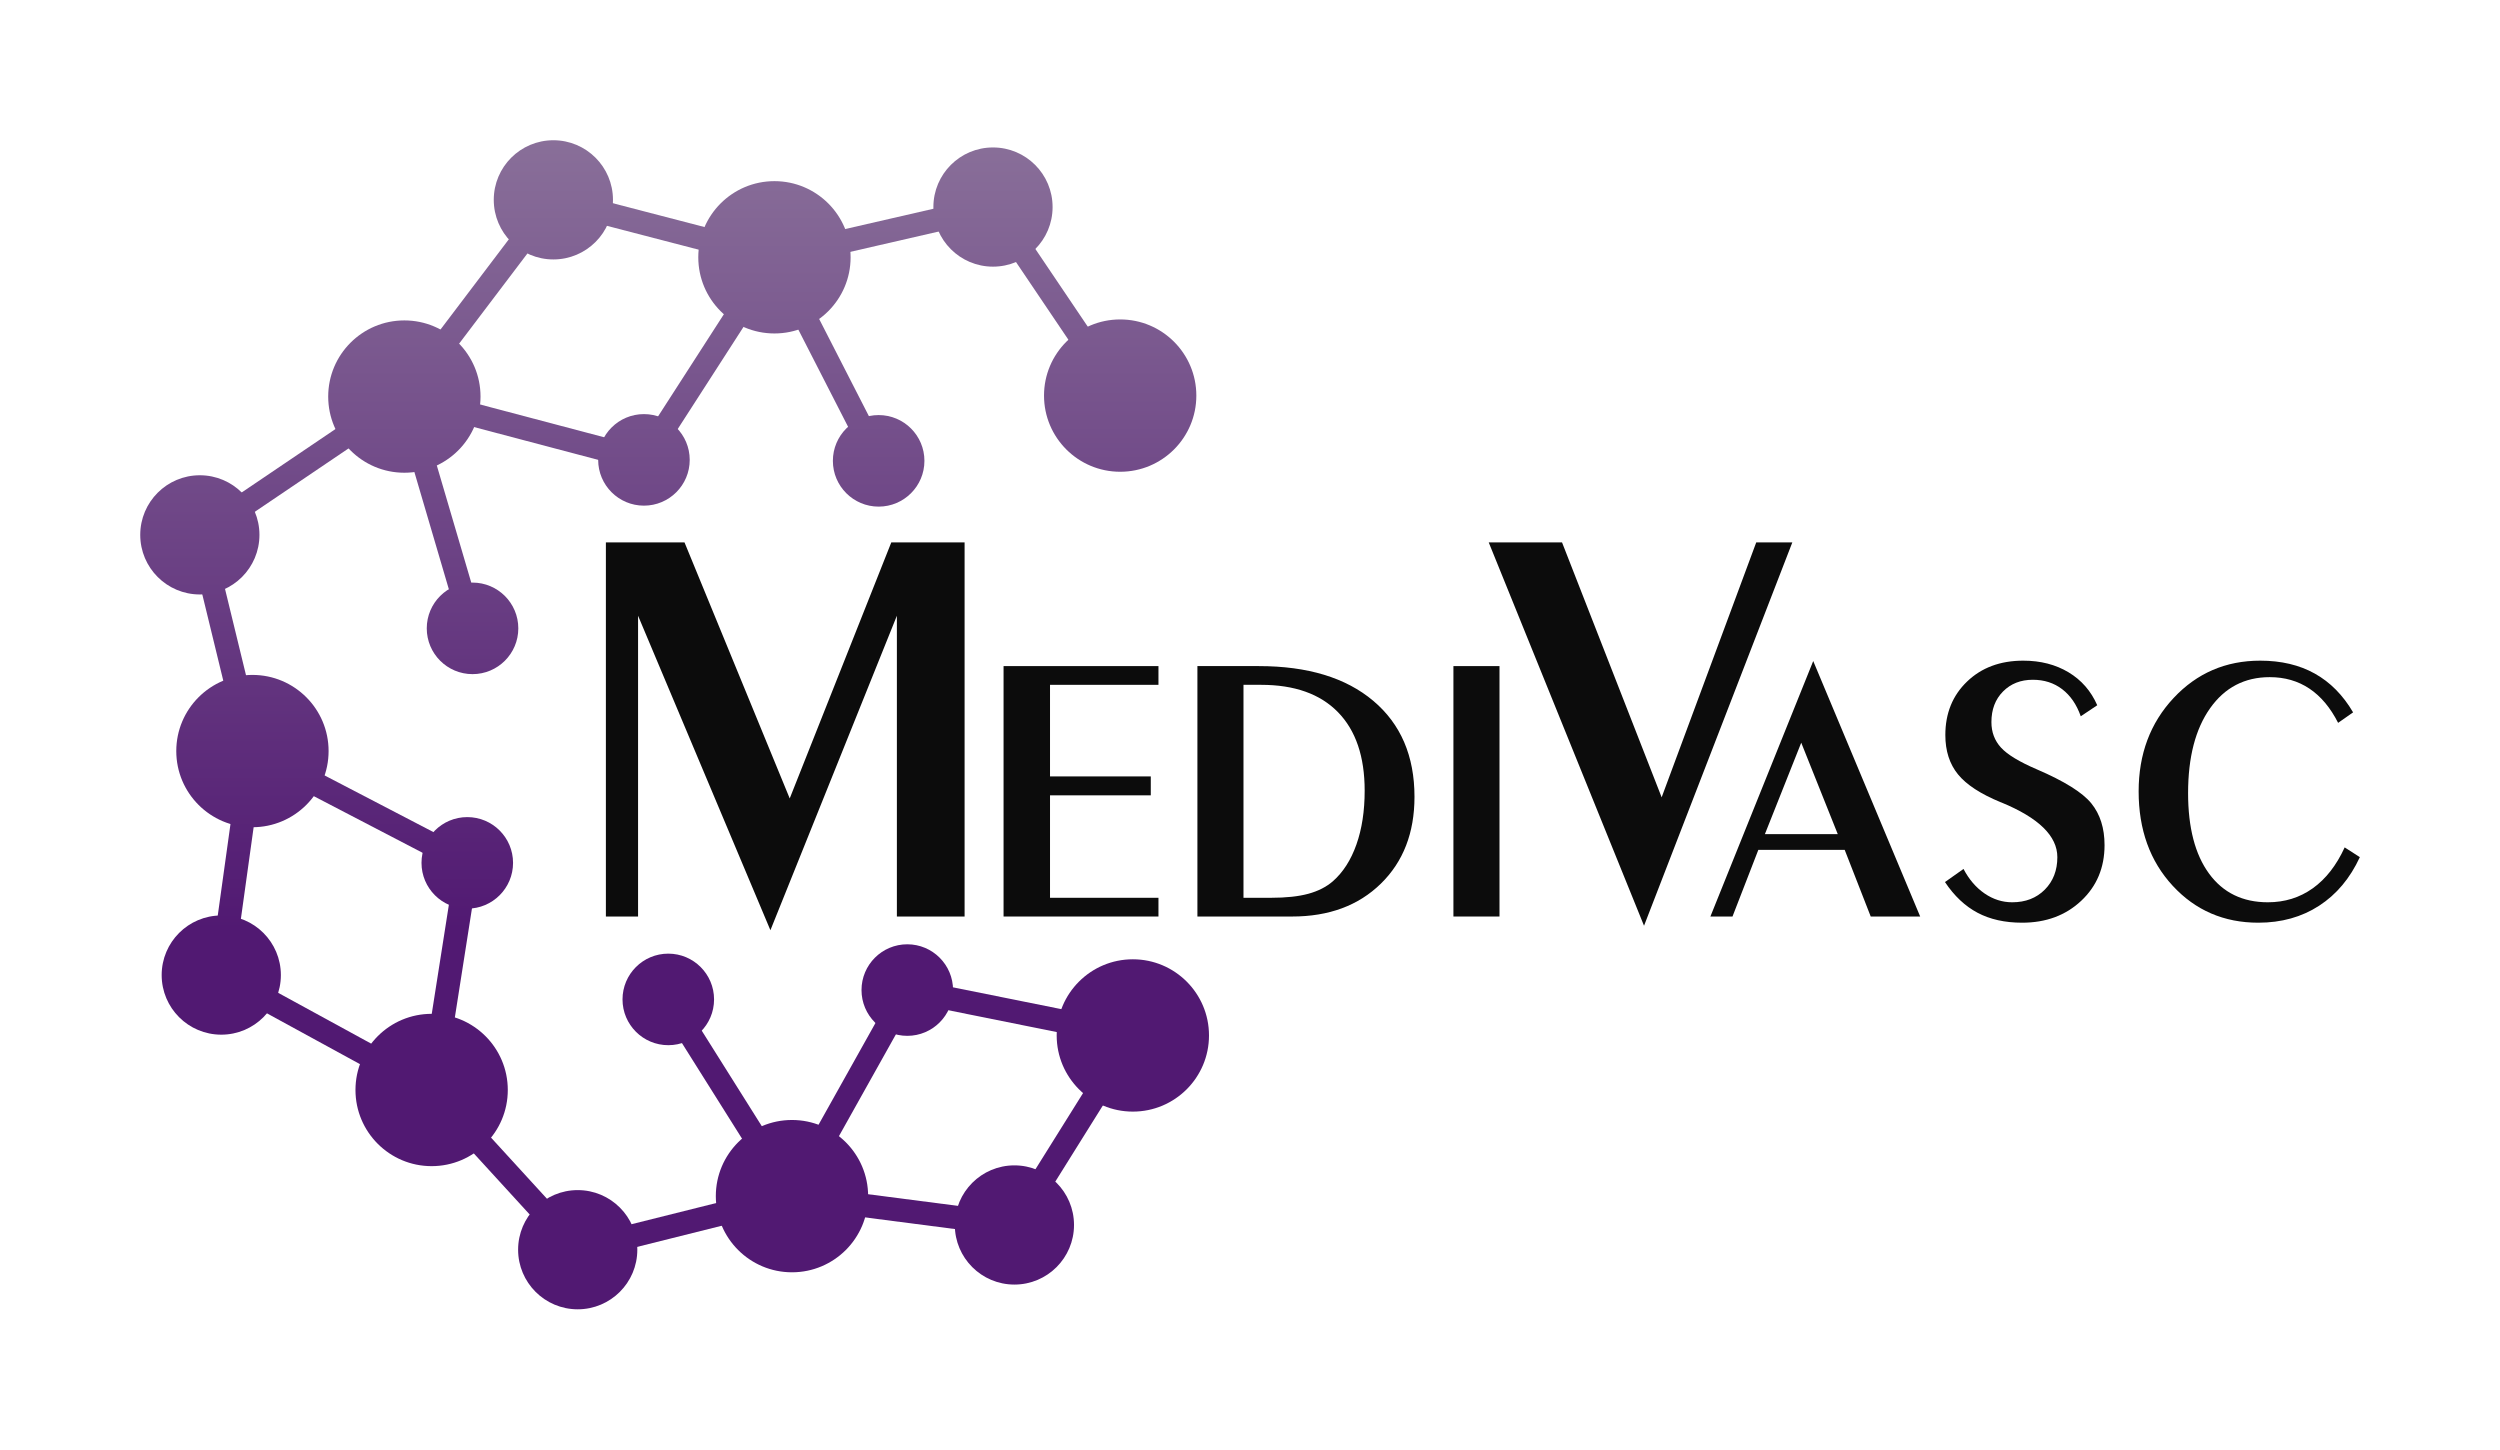
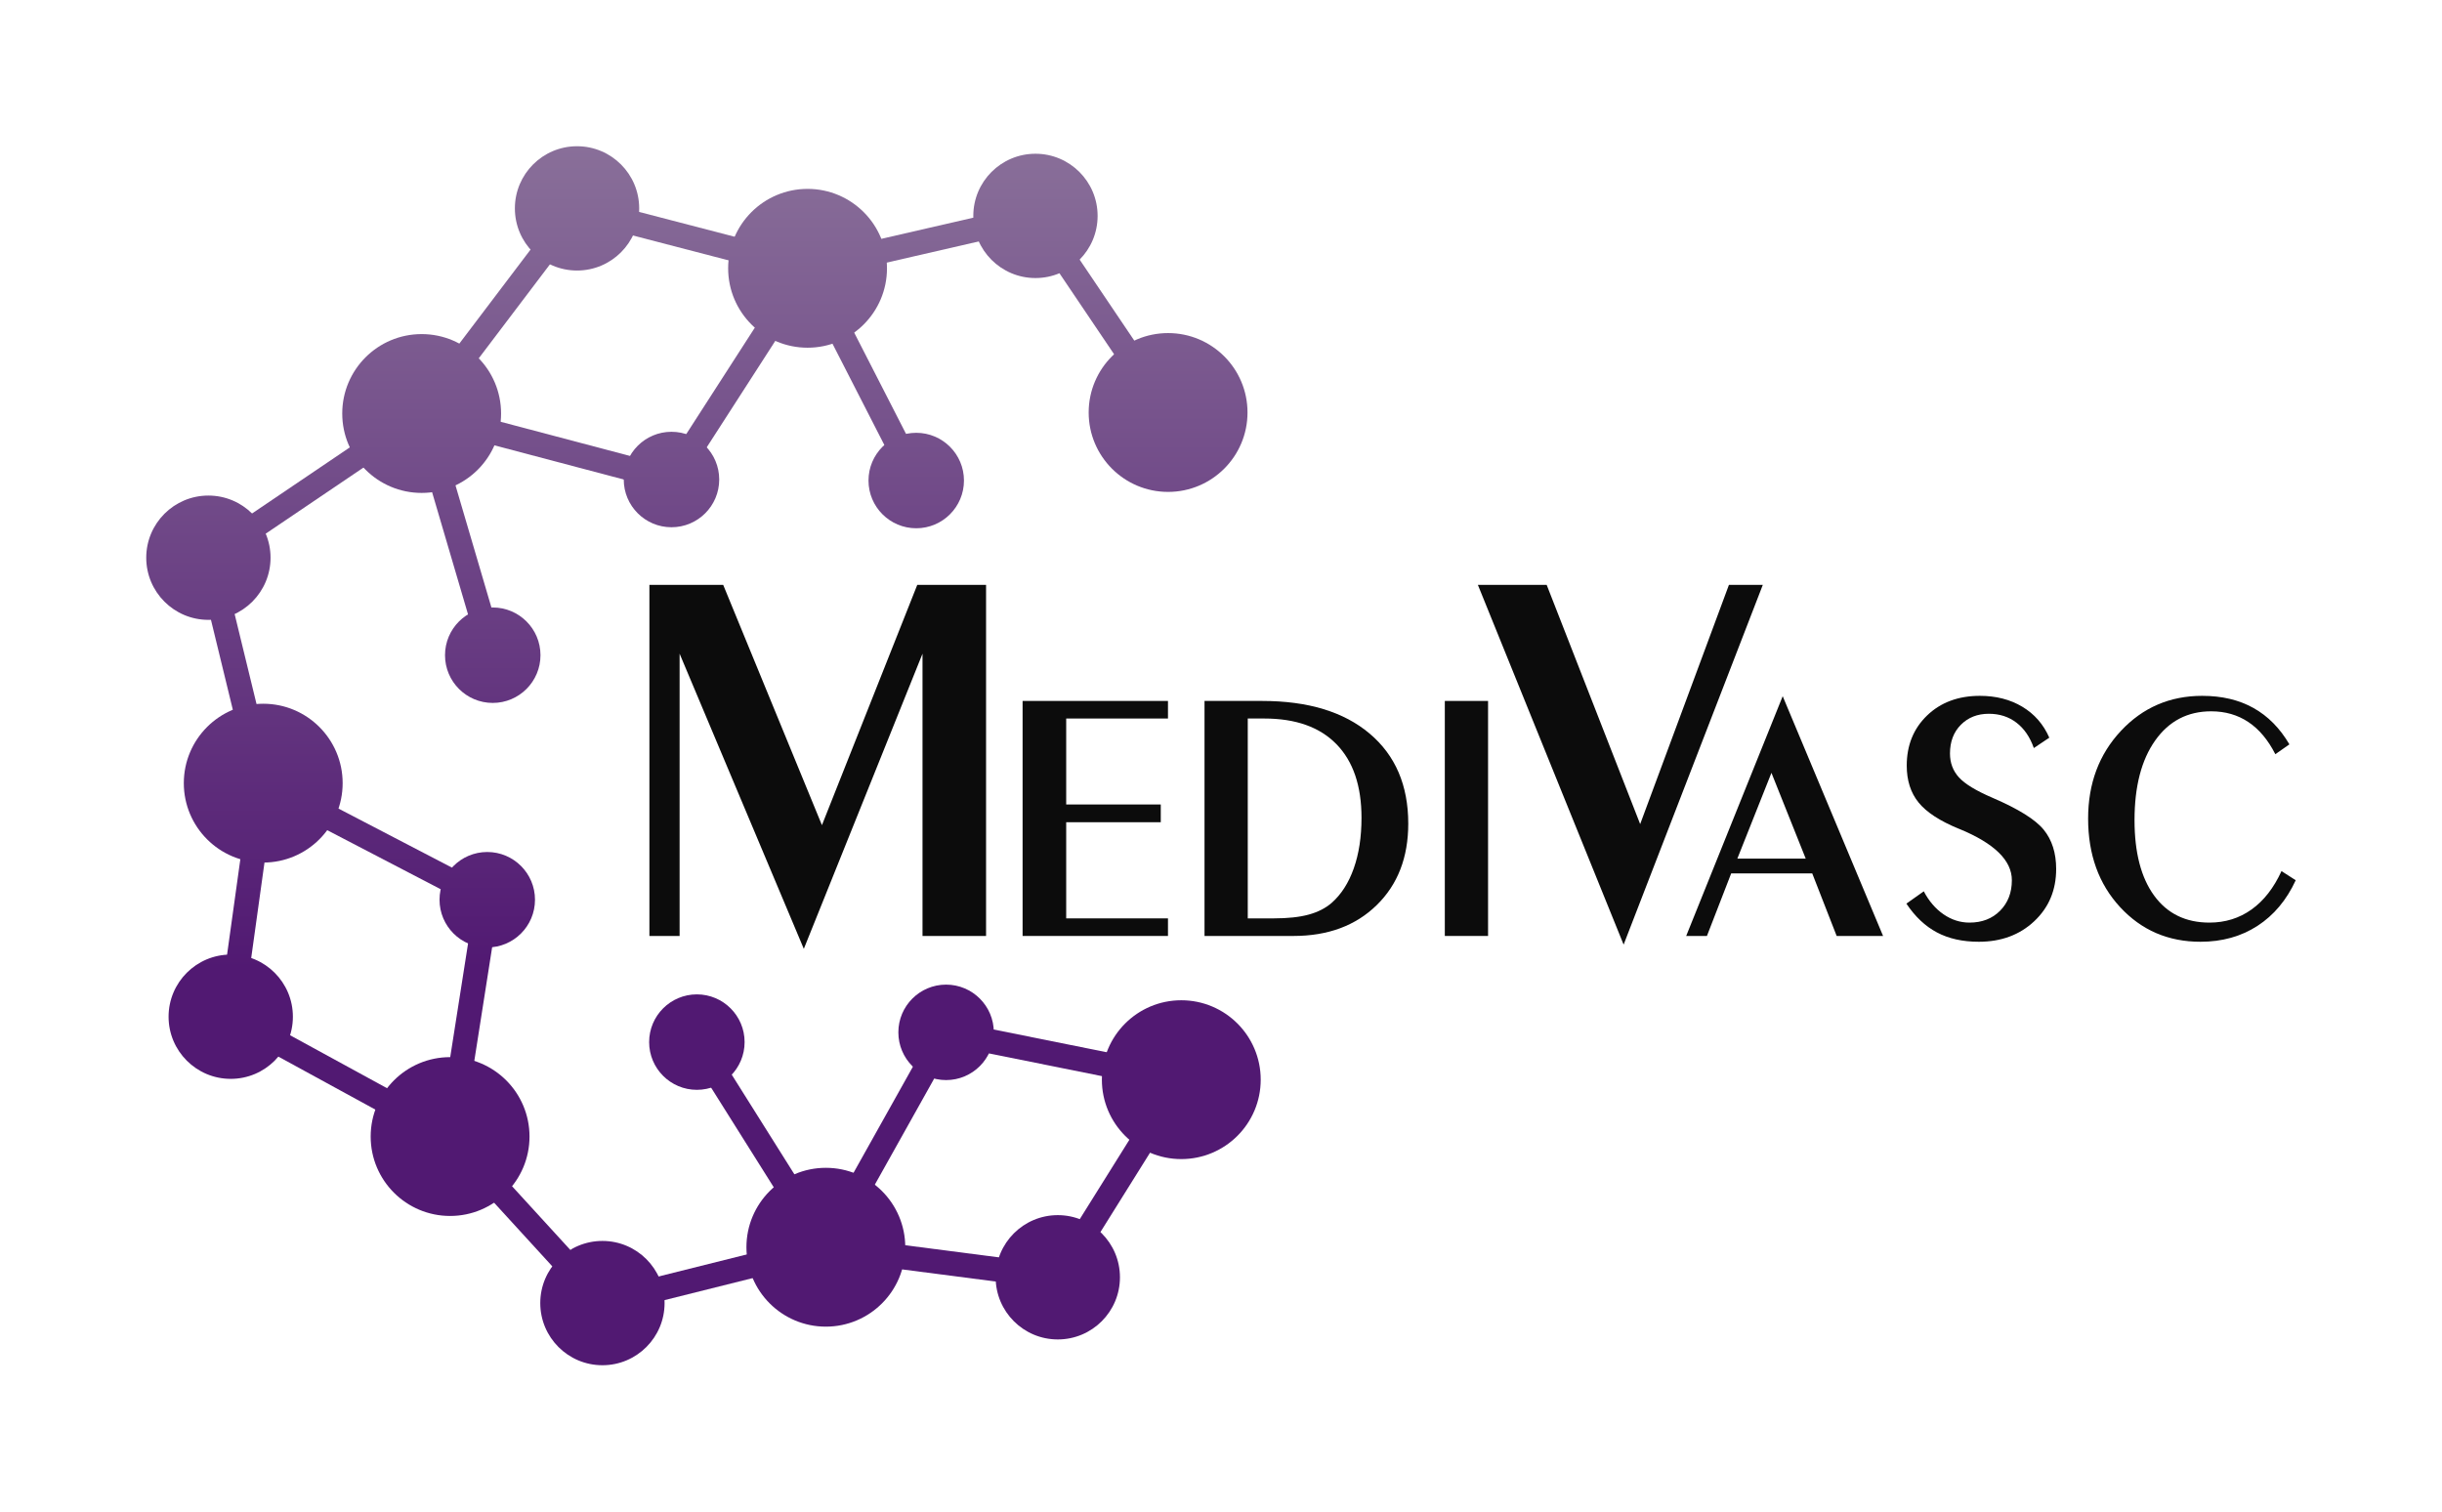
- <svg xmlns="http://www.w3.org/2000/svg" viewBox="-70.1 -69.6 1283.5 744.2">
+ <svg xmlns="http://www.w3.org/2000/svg" viewBox="-70.1 -69.6 1202.3 744.2">
  <defs>
    <linearGradient id="mv" gradientUnits="userSpaceOnUse" x1="0" y1="2.4" x2="0" y2="407.5">
      <stop offset="0" stop-color="#896F99" />
      <stop offset="1" stop-color="#511972" />
    </linearGradient>
  </defs>
  <g stroke="url(#mv)" stroke-width="12.0">
    <line x1="214.0" y1="33.0" x2="327.5" y2="62.5" />
    <line x1="214.0" y1="33.0" x2="137.5" y2="134.0" />
    <line x1="439.7" y1="36.7" x2="327.5" y2="62.5" />
    <line x1="439.7" y1="36.7" x2="505.0" y2="133.5" />
    <line x1="327.5" y1="62.5" x2="260.5" y2="166.5" />
    <line x1="327.5" y1="62.5" x2="381.0" y2="167.0" />
    <line x1="137.5" y1="134.0" x2="260.5" y2="166.5" />
    <line x1="137.5" y1="134.0" x2="32.5" y2="205.0" />
    <line x1="137.5" y1="134.0" x2="172.5" y2="253.0" />
    <line x1="32.5" y1="205.0" x2="59.5" y2="316.0" />
    <line x1="59.5" y1="316.0" x2="169.8" y2="373.4" />
    <line x1="59.5" y1="316.0" x2="43.5" y2="431.0" />
    <line x1="169.8" y1="373.4" x2="151.5" y2="490.0" />
    <line x1="43.5" y1="431.0" x2="151.5" y2="490.0" />
    <line x1="273.0" y1="443.5" x2="336.5" y2="544.5" />
    <line x1="395.7" y1="438.7" x2="511.5" y2="462.0" />
    <line x1="395.7" y1="438.7" x2="336.5" y2="544.5" />
    <line x1="511.5" y1="462.0" x2="450.7" y2="559.3" />
    <line x1="151.5" y1="490.0" x2="226.5" y2="572.0" />
    <line x1="336.5" y1="544.5" x2="450.7" y2="559.3" />
    <line x1="336.5" y1="544.5" x2="226.5" y2="572.0" />
  </g>
  <g fill="url(#mv)">
    <circle cx="214.0" cy="33.0" r="30.6" />
    <circle cx="439.7" cy="36.7" r="30.6" />
    <circle cx="327.5" cy="62.5" r="39.1" />
    <circle cx="137.5" cy="134.0" r="39.1" />
    <circle cx="505.0" cy="133.5" r="39.1" />
    <circle cx="260.5" cy="166.5" r="23.5" />
    <circle cx="381.0" cy="167.0" r="23.5" />
    <circle cx="32.5" cy="205.0" r="30.6" />
    <circle cx="172.5" cy="253.0" r="23.5" />
    <circle cx="59.5" cy="316.0" r="39.1" />
    <circle cx="169.8" cy="373.4" r="23.5" />
    <circle cx="43.5" cy="431.0" r="30.6" />
    <circle cx="273.0" cy="443.5" r="23.5" />
    <circle cx="395.7" cy="438.7" r="23.5" />
    <circle cx="511.5" cy="462.0" r="39.1" />
    <circle cx="151.5" cy="490.0" r="39.1" />
    <circle cx="336.5" cy="544.5" r="39.1" />
    <circle cx="450.7" cy="559.3" r="30.6" />
    <circle cx="226.5" cy="572.0" r="30.6" />
  </g>
  <g fill="#0C0C0C">
-     <g transform="translate(216.83,400.94) scale(0.14365,-0.14365)">
+     <g transform="translate(227.91,391.24) scale(0.12929,-0.12929)">
      <path d="M168 0V1337H449L825 422L1188 1337H1450V0H1208V1075L756 -49L283 1075V0Z" />
    </g>
-     <g transform="translate(428.59,400.94) scale(0.09616,-0.09616)">
+     <g transform="translate(418.48,391.24) scale(0.08655,-0.08655)">
      <path d="M172 0V1337H999V1237H420V748H958V647H420V100H999V0Z" />
    </g>
-     <g transform="translate(528.11,400.94) scale(0.09616,-0.09616)">
+     <g transform="translate(508.05,391.24) scale(0.08655,-0.08655)">
      <path d="M418 1237V100H565Q686 100 764.5 121.5Q843 143 895 188Q977 260 1021.0 384.5Q1065 509 1065 672Q1065 945 922.5 1091.0Q780 1237 512 1237ZM172 0V1337H500Q891 1337 1111.0 1151.5Q1331 966 1331 639Q1331 351 1151.5 175.5Q972 0 678 0Z" />
    </g>
-     <g transform="translate(658.97,400.94) scale(0.09616,-0.09616)">
+     <g transform="translate(625.84,391.24) scale(0.08655,-0.08655)">
      <path d="M424 0H178V1337H424Z" />
    </g>
-     <g transform="translate(697.09,400.94) scale(0.14365,-0.14365)">
+     <g transform="translate(660.11,391.24) scale(0.12929,-0.12929)">
      <path d="M535 -33 -20 1337H242L598 426L936 1337H1065Z" />
    </g>
-     <g transform="translate(809.17,400.94) scale(0.09616,-0.09616)">
+     <g transform="translate(761.12,391.24) scale(0.08655,-0.08655)">
      <path d="M279 440H668L473 928ZM-12 0 537 1364 1108 0H844L705 356H244L106 0Z" />
    </g>
-     <g transform="translate(918.83,400.94) scale(0.09616,-0.09616)">
+     <g transform="translate(859.84,391.24) scale(0.08655,-0.08655)">
      <path d="M199 254Q243 170 311.5 123.0Q380 76 459 76Q566 76 633.0 143.5Q700 211 700 317Q700 486 401 609L398 610Q237 676 169.5 759.0Q102 842 102 969Q102 1143 218.0 1254.5Q334 1366 518 1366Q656 1366 759.5 1304.0Q863 1242 913 1128L825 1069Q792 1163 726.0 1213.5Q660 1264 569 1264Q472 1264 410.0 1201.5Q348 1139 348 1038Q348 958 399.0 902.0Q450 846 590 786Q811 691 881.5 604.0Q952 517 952 381Q952 201 827.5 84.0Q703 -33 512 -33Q374 -33 274.0 20.0Q174 73 100 184Z" />
    </g>
-     <g transform="translate(1020.57,400.94) scale(0.09616,-0.09616)">
+     <g transform="translate(951.39,391.24) scale(0.08655,-0.08655)">
      <path d="M1257 317Q1179 148 1039.5 57.5Q900 -33 715 -33Q440 -33 258.0 164.0Q76 361 76 668Q76 967 262.5 1166.5Q449 1366 725 1366Q893 1366 1016.5 1297.0Q1140 1228 1221 1090L1141 1034Q1079 1156 987.5 1217.0Q896 1278 776 1278Q575 1278 457.5 1112.0Q340 946 340 659Q340 382 452.0 229.0Q564 76 766 76Q901 76 1005.5 150.5Q1110 225 1176 369Z" />
    </g>
  </g>
</svg>
